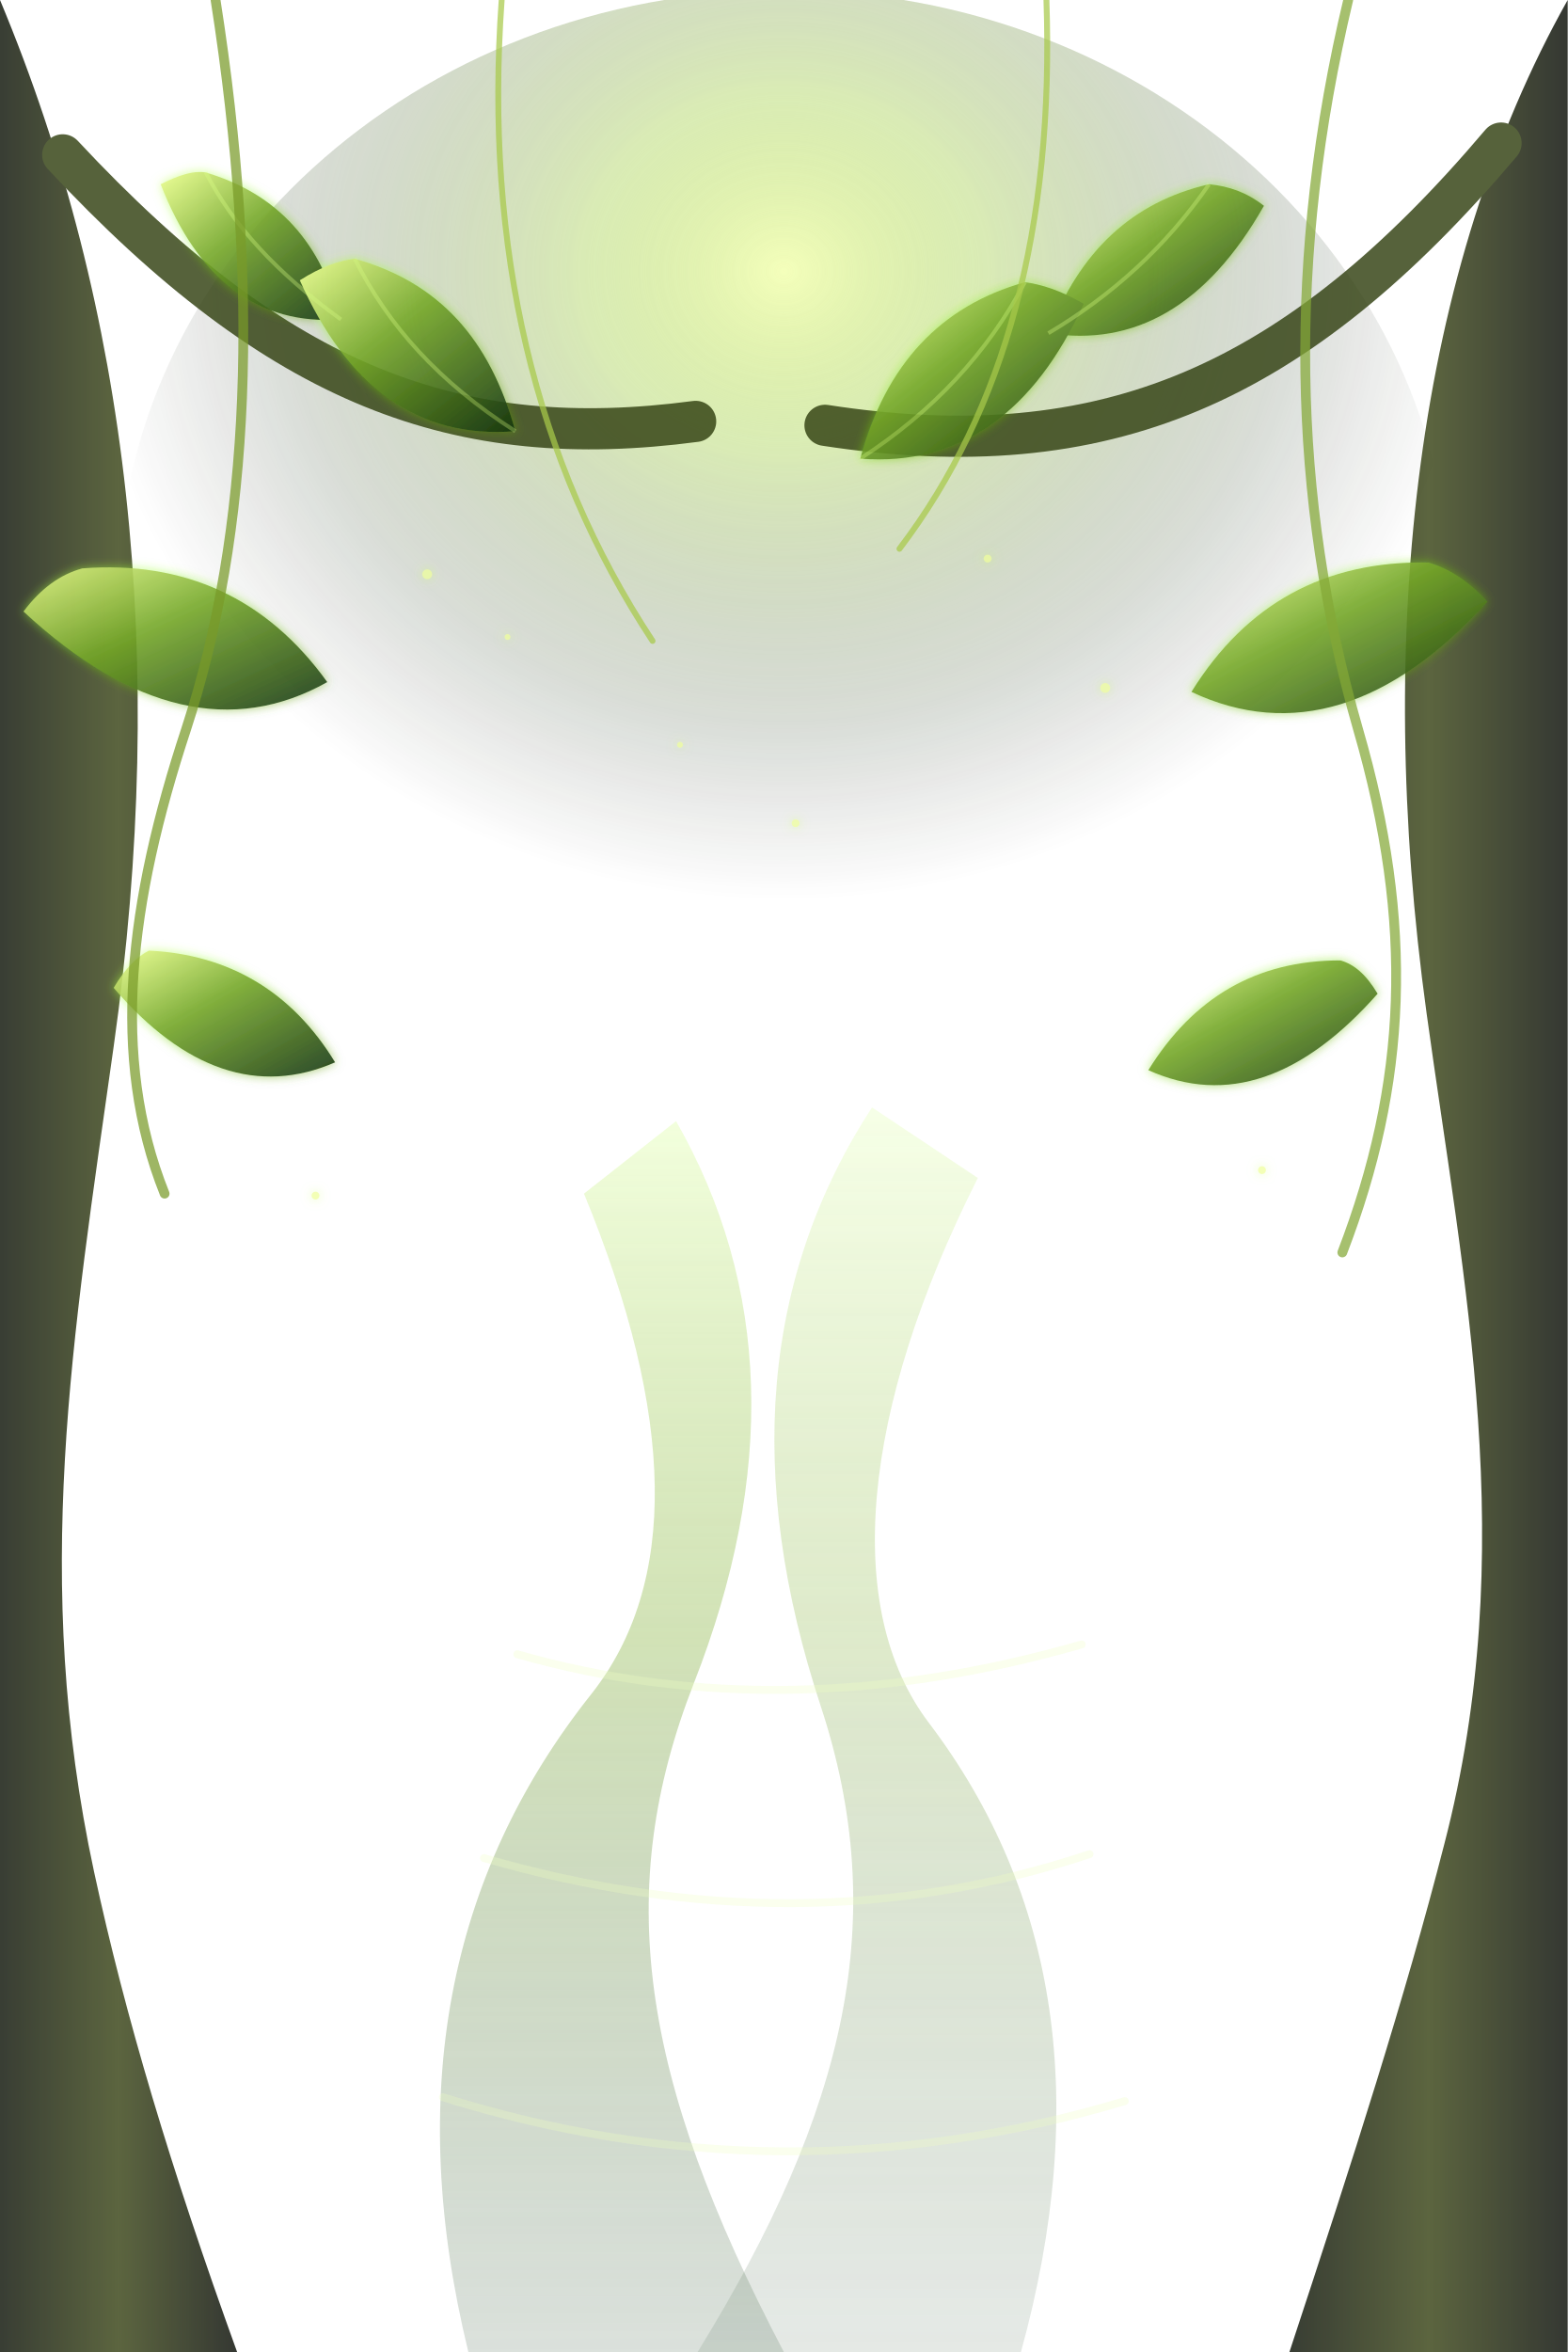
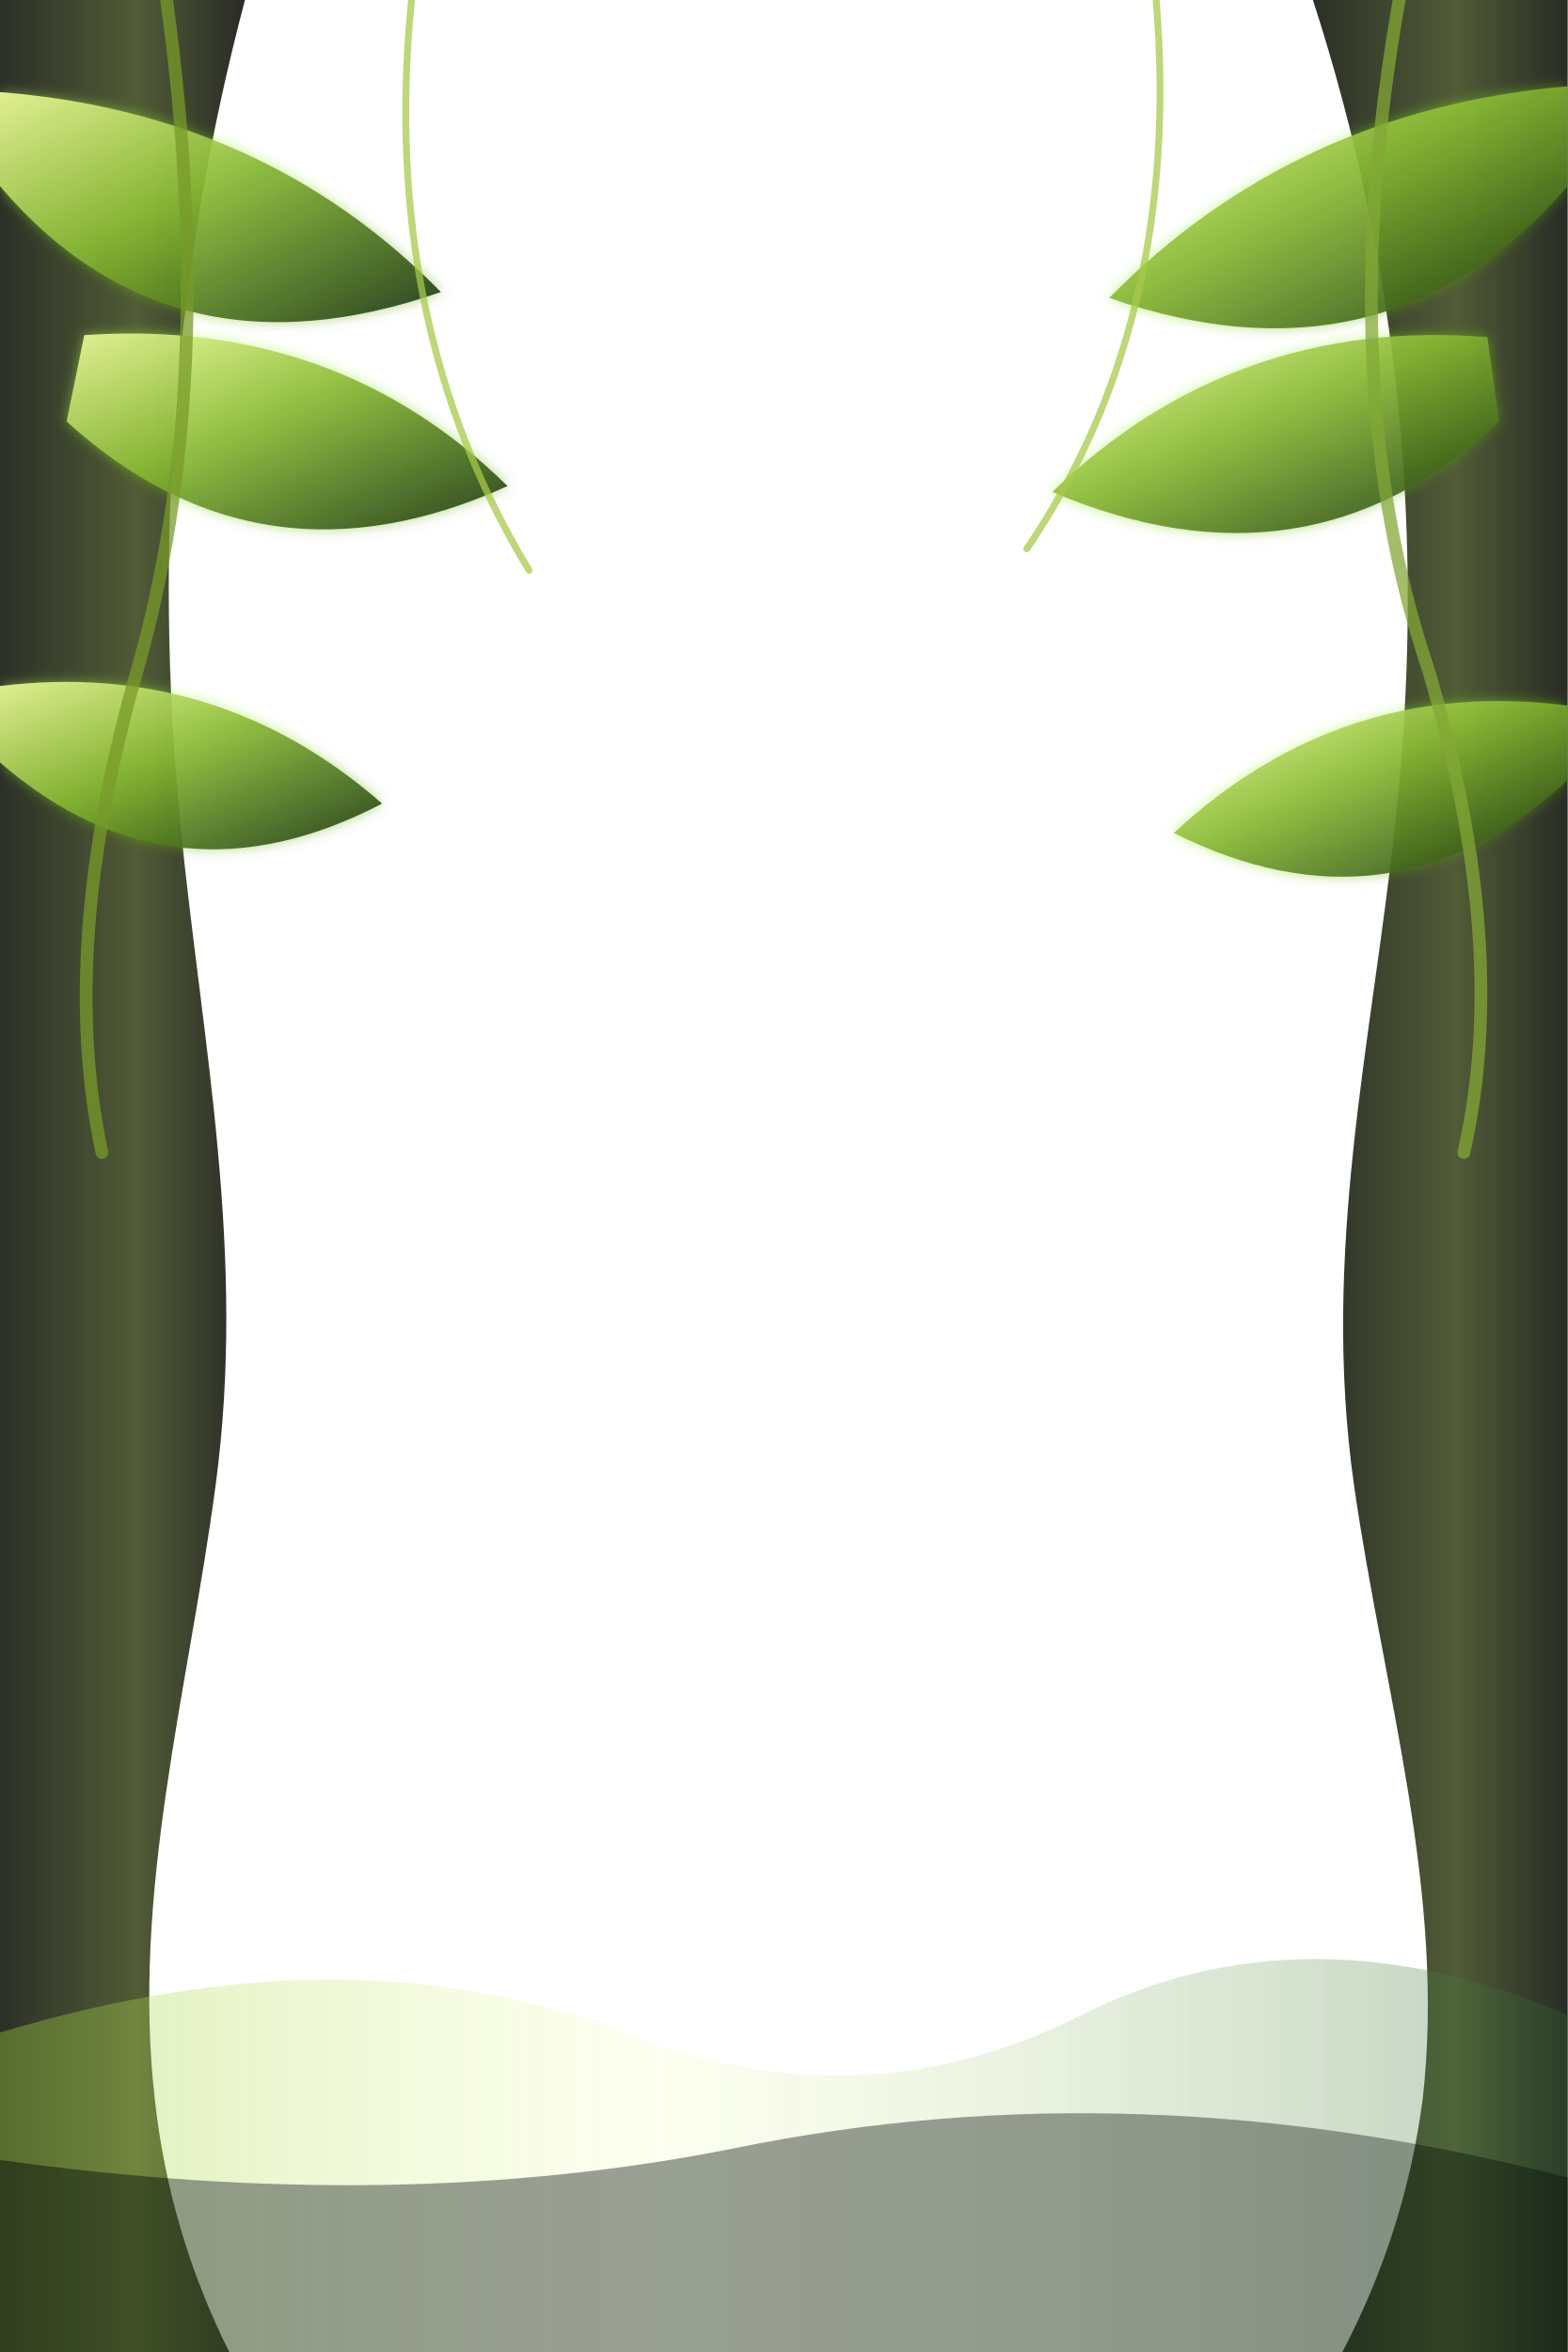
- <svg xmlns="http://www.w3.org/2000/svg" viewBox="0 0 1600 2400" role="img" aria-label="Verdant hollow scene with leaves, moss, forest opening, vines, and stream">
+ <svg xmlns="http://www.w3.org/2000/svg" viewBox="0 0 1600 2400" role="img" aria-label="Quiet verdant hollow scene with forest elements held to the page edges">
  <defs>
-     <radialGradient id="forestLight" cx="50%" cy="23%" r="52%">
-       <stop offset="0" stop-color="#efff9a" stop-opacity="0.82" />
-       <stop offset="0.28" stop-color="#9ccc3a" stop-opacity="0.46" />
-       <stop offset="0.72" stop-color="#19320d" stop-opacity="0.2" />
-       <stop offset="1" stop-color="#000" stop-opacity="0" />
-     </radialGradient>
    <linearGradient id="leaf" x1="0" x2="1" y1="0" y2="1">
-       <stop offset="0" stop-color="#eaff8b" />
-       <stop offset="0.42" stop-color="#75a829" />
-       <stop offset="1" stop-color="#14350e" />
+       <stop offset="0" stop-color="#efff9a" />
+       <stop offset="0.44" stop-color="#89ba32" />
+       <stop offset="1" stop-color="#16330d" />
    </linearGradient>
    <linearGradient id="bark" x1="0" x2="1" y1="0" y2="0">
-       <stop offset="0" stop-color="#0d1307" />
-       <stop offset="0.5" stop-color="#384315" />
-       <stop offset="1" stop-color="#080c05" />
+       <stop offset="0" stop-color="#0a0f05" />
+       <stop offset="0.56" stop-color="#354116" />
+       <stop offset="1" stop-color="#070a04" />
    </linearGradient>
-     <linearGradient id="water" x1="0" x2="0" y1="0" y2="1">
-       <stop offset="0" stop-color="#e8ffc0" stop-opacity="0.7" />
-       <stop offset="0.42" stop-color="#8fb84c" stop-opacity="0.52" />
-       <stop offset="1" stop-color="#183f1f" stop-opacity="0.2" />
+     <linearGradient id="water" x1="0" x2="1" y1="0" y2="0">
+       <stop offset="0" stop-color="#9ccc3a" stop-opacity="0.56" />
+       <stop offset="0.42" stop-color="#efff9a" stop-opacity="0.22" />
+       <stop offset="1" stop-color="#2b6531" stop-opacity="0.46" />
    </linearGradient>
-     <filter id="leafGlow" x="-30%" y="-30%" width="160%" height="160%">
-       <feGaussianBlur stdDeviation="5" result="blur" />
-       <feColorMatrix in="blur" type="matrix" values="0.55 0 0 0 0.1 0 1.25 0 0 0.25 0 0 0.3 0 0 0 0 0 0.62 0" result="glow" />
+     <filter id="leafGlow" x="-25%" y="-25%" width="150%" height="150%">
+       <feGaussianBlur stdDeviation="6" result="blur" />
+       <feColorMatrix in="blur" type="matrix" values="0.5 0 0 0 0.1 0 1.15 0 0 0.24 0 0 0.26 0 0 0 0 0 0.5 0" result="glow" />
      <feMerge>
        <feMergeNode in="glow" />
        <feMergeNode in="SourceGraphic" />
      </feMerge>
    </filter>
  </defs>
  <rect width="1600" height="2400" fill="transparent" />
-   <ellipse cx="800" cy="610" rx="680" ry="620" fill="url(#forestLight)" opacity="0.82" />
-   <g opacity="0.82">
-     <path d="M0 0c132 316 172 672 116 1068-42 298-84 544-20 842 32 148 78 302 146 490H0z" fill="url(#bark)" />
-     <path d="M1600 0c-154 274-198 642-144 1034 38 276 96 548 18 848-40 156-92 318-158 518h284z" fill="url(#bark)" />
-     <path d="M64 158C286 396 468 462 710 430" fill="none" stroke="#314010" stroke-width="42" stroke-linecap="round" />
-     <path d="M1532 146c-210 248-404 332-690 288" fill="none" stroke="#314010" stroke-width="42" stroke-linecap="round" />
+   <path d="M0 0h250c-72 272-94 552-66 840 22 224 68 438 36 676-28 210-86 416-62 626 10 92 36 178 76 258H0z" fill="url(#bark)" opacity="0.86" />
+   <path d="M1600 0h-260c88 272 116 552 84 840-24 224-76 438-42 676 30 210 94 416 70 626-12 92-40 178-82 258h230z" fill="url(#bark)" opacity="0.86" />
+   <g filter="url(#leafGlow)" opacity="0.92" fill="url(#leaf)">
+     <path d="M0 94c180 14 330 82 450 204-184 64-334 28-450-108z" />
+     <path d="M86 342c172-12 316 40 432 154-168 76-318 54-450-66z" />
+     <path d="M0 700c148-18 278 22 390 120-142 74-272 60-390-42z" />
+     <path d="M1600 88c-186 16-342 88-468 216 190 66 346 26 468-114z" />
+     <path d="M1518 344c-174-14-322 40-444 158 174 74 326 50 456-72z" />
+     <path d="M1600 720c-154-20-288 24-402 130 148 74 282 56 402-54z" />
  </g>
-   <g filter="url(#leafGlow)" opacity="0.9">
-     <g fill="url(#leaf)">
-       <path d="M210 176c74 22 118 72 138 150-84 6-146-40-184-138 20-10 34-14 46-12z" />
-       <path d="M362 264c86 24 138 82 164 176-100 8-172-46-220-154 22-14 40-20 56-22z" />
-       <path d="M1234 188c-78 18-132 68-164 152 88 14 162-28 220-130-18-14-36-20-56-22z" />
-       <path d="M1046 288c-86 24-142 84-168 180 102 8 178-48 228-158-24-14-44-20-60-22z" />
-       <path d="M84 580c104-8 188 30 250 116-96 54-200 30-310-72 18-24 38-38 60-44z" />
-       <path d="M1458 574c-106-2-186 42-242 132 102 48 204 16 302-92-20-22-40-34-60-40z" />
-       <path d="M152 970c82 4 146 42 190 114-78 34-154 8-226-76 12-20 24-32 36-38z" />
-       <path d="M1368 980c-86 0-150 38-196 112 80 36 158 8 234-78-12-20-24-30-38-34z" />
-     </g>
-     <g fill="none" stroke="#d8ff7b" stroke-opacity="0.34" stroke-width="4">
-       <path d="M210 176c28 54 72 102 138 150M362 264c34 68 86 126 164 176M1234 188c-44 64-100 114-164 152M1046 288c-38 72-94 132-168 180" />
-     </g>
+   <g opacity="0.74" fill="none" stroke-linecap="round">
+     <path d="M170 0c36 260 26 488-30 684-54 188-66 352-36 492" stroke="#789a28" stroke-width="13" />
+     <path d="M1428 0c-46 260-36 488 30 684 56 188 68 352 36 492" stroke="#83a736" stroke-width="13" />
+     <path d="M420 0c-22 220 18 414 120 582" stroke="#a7c94a" stroke-width="7" />
+     <path d="M1180 0c18 218-26 404-132 560" stroke="#a7c94a" stroke-width="7" />
  </g>
-   <g opacity="0.72" fill="none" stroke-linecap="round">
-     <path d="M220 0c46 294 36 542-30 744-58 176-78 334-22 474" stroke="#789a28" stroke-width="10" />
-     <path d="M1376 0c-62 260-58 508 10 744 58 200 50 362-16 534" stroke="#83a736" stroke-width="10" />
-     <path d="M512 0c-18 254 34 472 154 654" stroke="#a7c94a" stroke-width="6" />
-     <path d="M1068 0c8 232-42 418-150 560" stroke="#a7c94a" stroke-width="6" />
-   </g>
-   <g opacity="0.78">
-     <path d="M690 1144c96 168 102 360 18 574-82 210-56 400 92 682h-322c-64-262-22-486 126-672 88-112 86-282-8-510z" fill="url(#water)" />
-     <path d="M890 1130c-112 172-130 376-52 612 70 214 28 408-126 658h330c70-254 38-468-94-642-88-116-70-318 50-556z" fill="url(#water)" opacity="0.72" />
-     <path d="M528 1688c182 52 374 48 576-10M494 1896c214 62 420 62 618-4M452 2140c230 72 462 74 696 4" fill="none" stroke="#eaffb0" stroke-opacity="0.28" stroke-width="8" stroke-linecap="round" />
-   </g>
-   <g filter="url(#leafGlow)" opacity="0.72" fill="#efff9a">
-     <circle cx="436" cy="586" r="5" />
-     <circle cx="518" cy="650" r="3" />
-     <circle cx="1008" cy="570" r="4" />
-     <circle cx="1128" cy="702" r="5" />
-     <circle cx="812" cy="840" r="4" />
-     <circle cx="694" cy="760" r="3" />
-     <circle cx="322" cy="1220" r="4" />
-     <circle cx="1288" cy="1194" r="4" />
+   <g opacity="0.7">
+     <path d="M0 2074c240-72 452-72 636 0 162 64 318 58 468-18 152-76 318-76 496 0v344H0z" fill="url(#water)" />
+     <path d="M0 2204c270 38 520 34 750-12 274-56 556-46 850 30v178H0z" fill="#071407" opacity="0.58" />
  </g>
</svg>
